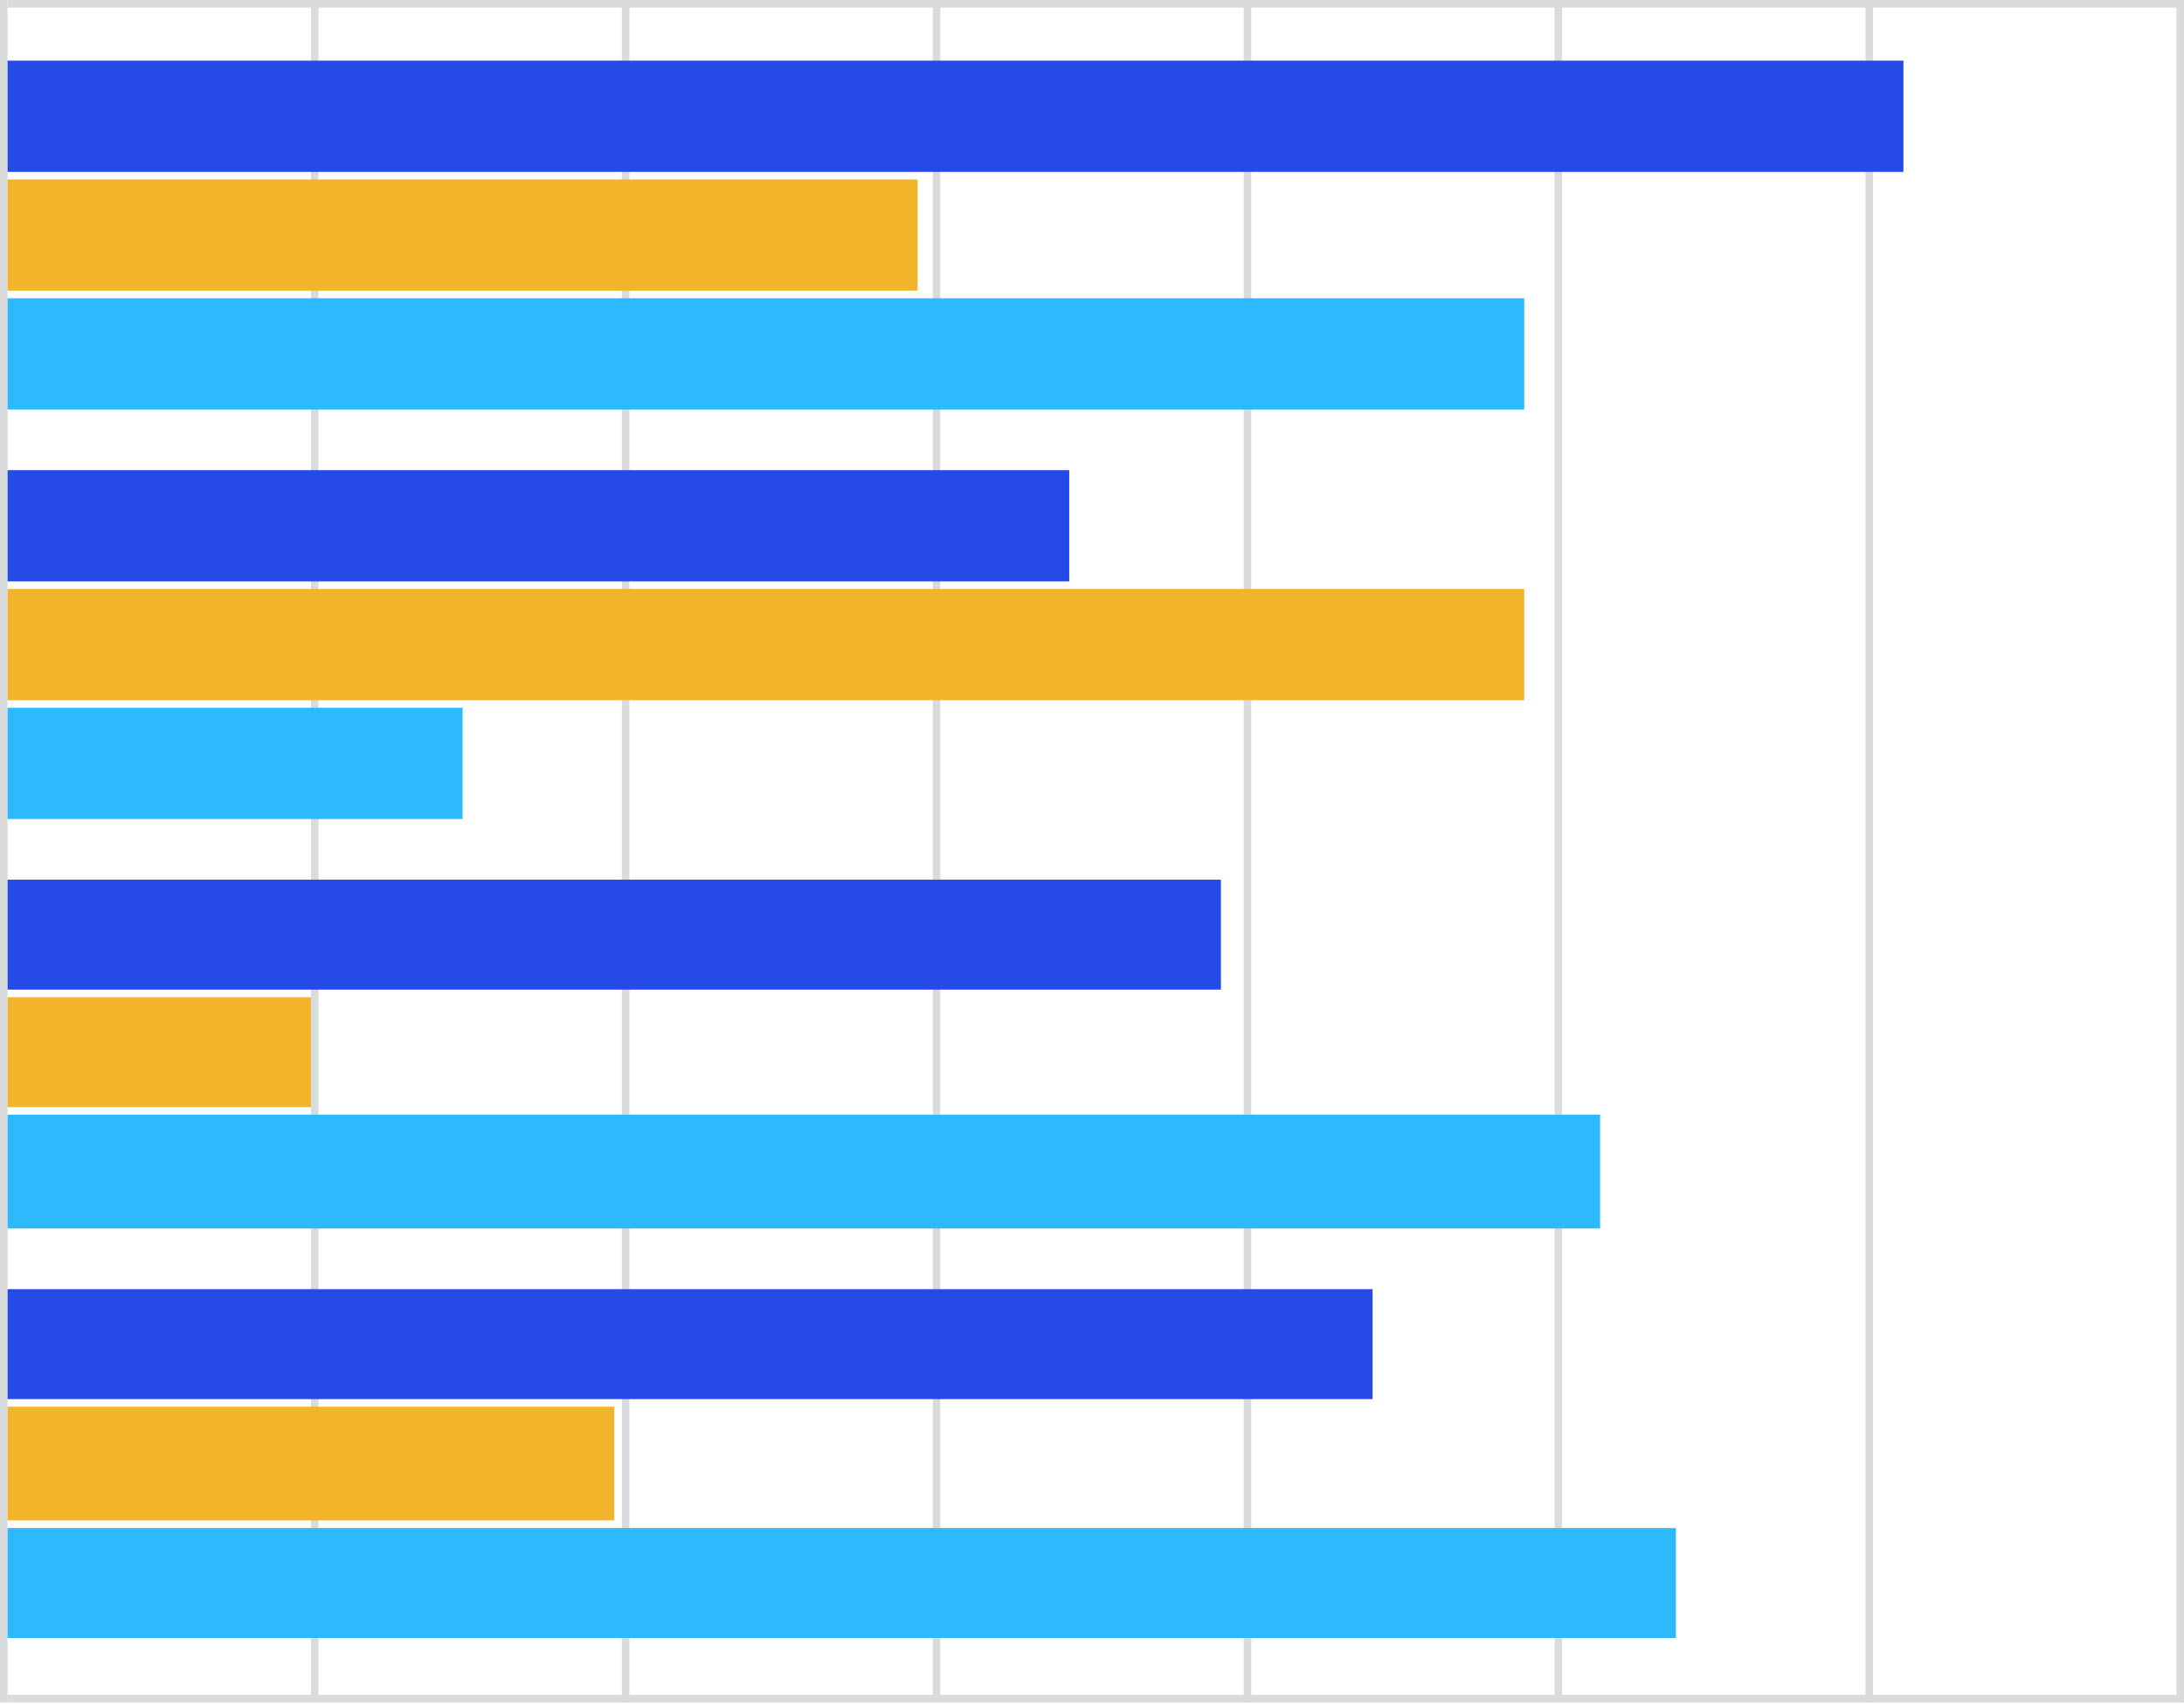
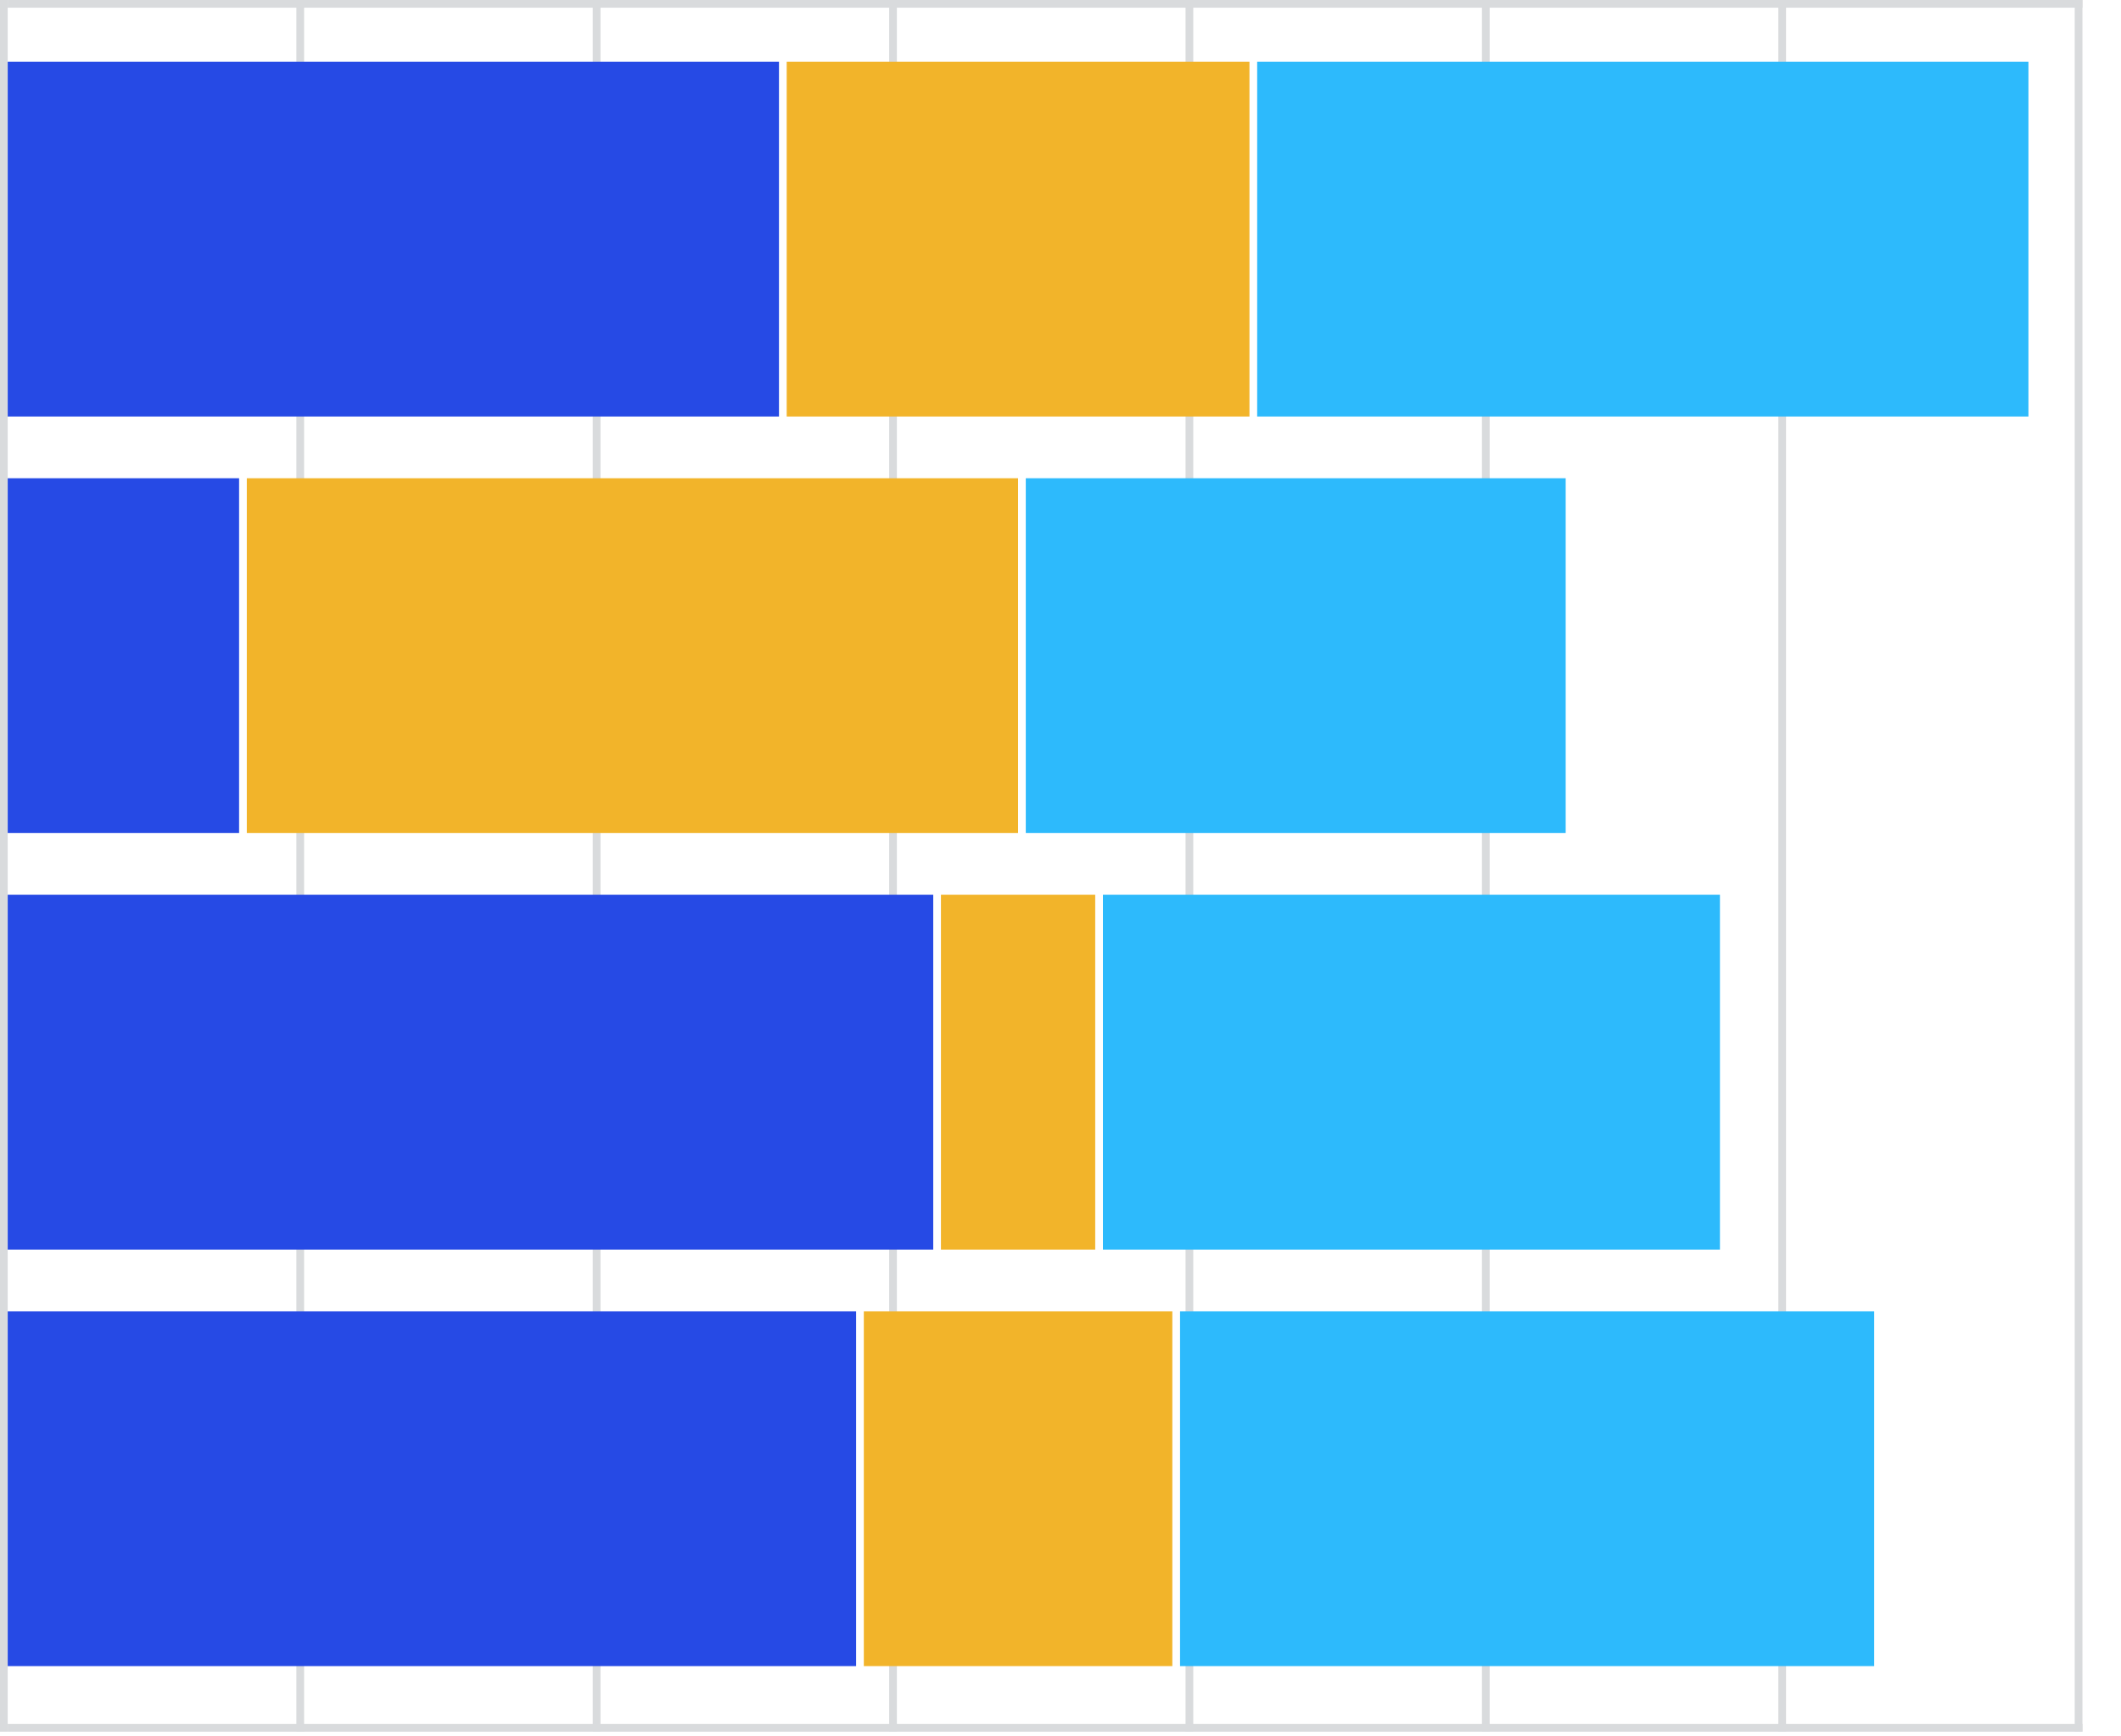
- <svg xmlns="http://www.w3.org/2000/svg" width="288" height="225" viewBox="0 0 288 225" fill="none">
-   <line x1="1" y1="0.5" x2="288" y2="0.5" stroke="#D9DBDD" />
-   <line x1="1" y1="224" x2="288" y2="224" stroke="#D9DBDD" />
+ <svg xmlns="http://www.w3.org/2000/svg" width="275" height="225" viewBox="0 0 275 225" fill="none">
+   <line x1="1" y1="0.5" x2="270" y2="0.5" stroke="#D9DBDD" />
+   <line x1="1" y1="224" x2="270" y2="224" stroke="#D9DBDD" />
  <line x1="0.5" y1="224.5" x2="0.5" stroke="#D9DBDD" />
-   <line x1="41.5" y1="224.5" x2="41.5" stroke="#D9DBDD" />
-   <line x1="82.5" y1="224.5" x2="82.5" stroke="#D9DBDD" />
-   <line x1="123.5" y1="224.5" x2="123.5" stroke="#D9DBDD" />
-   <line x1="164.5" y1="224.5" x2="164.5" stroke="#D9DBDD" />
-   <line x1="205.5" y1="224.5" x2="205.5" stroke="#D9DBDD" />
-   <line x1="246.5" y1="224.5" x2="246.5" stroke="#D9DBDD" />
-   <line x1="287.5" y1="224.5" x2="287.5" stroke="#D9DBDD" />
-   <rect width="250" height="14.667" transform="matrix(-1 0 0 1 251 8)" fill="#264AE5" />
-   <rect width="120" height="14.667" transform="matrix(-1 0 0 1 121 23.6666)" fill="#F2B42A" />
-   <rect width="200" height="14.667" transform="matrix(-1 0 0 1 201 39.3334)" fill="#2DBAFC" />
-   <rect width="140" height="14.667" transform="matrix(-1 0 0 1 141 62)" fill="#264AE5" />
-   <rect width="200" height="14.667" transform="matrix(-1 0 0 1 201 77.6667)" fill="#F2B42A" />
-   <rect width="60" height="14.667" transform="matrix(-1 0 0 1 61 93.3333)" fill="#2DBAFC" />
-   <rect width="160" height="14.5" transform="matrix(-1 0 0 1 161 116)" fill="#264AE5" />
-   <rect width="40" height="14.5" transform="matrix(-1 0 0 1 41 131.5)" fill="#F2B42A" />
-   <rect width="210" height="15" transform="matrix(-1 0 0 1 211 147)" fill="#2DBAFC" />
-   <rect width="180" height="14.5" transform="matrix(-1 0 0 1 181 170)" fill="#264AE5" />
-   <rect width="80" height="15" transform="matrix(-1 0 0 1 81 185.5)" fill="#F2B42A" />
-   <rect width="220" height="14.5" transform="matrix(-1 0 0 1 221 201.5)" fill="#2DBAFC" />
+   <line x1="38.929" y1="224.5" x2="38.929" stroke="#D9DBDD" />
+   <line x1="77.357" y1="224.5" x2="77.357" stroke="#D9DBDD" />
+   <line x1="115.786" y1="224.5" x2="115.786" stroke="#D9DBDD" />
+   <line x1="154.214" y1="224.5" x2="154.214" stroke="#D9DBDD" />
+   <line x1="192.643" y1="224.5" x2="192.643" stroke="#D9DBDD" />
+   <line x1="231.071" y1="224.5" x2="231.071" stroke="#D9DBDD" />
+   <line x1="269.5" y1="224.5" x2="269.5" stroke="#D9DBDD" />
+   <rect width="100" height="46" transform="matrix(-1 0 0 1 101 8)" fill="#264AE5" />
+   <rect width="60" height="46" transform="matrix(-1 0 0 1 162 8)" fill="#F2B42A" />
+   <rect width="100" height="46" transform="matrix(-1 0 0 1 263 8)" fill="#2DBAFC" />
+   <rect width="30" height="46" transform="matrix(-1 0 0 1 31 62)" fill="#264AE5" />
+   <rect width="100" height="46" transform="matrix(-1 0 0 1 132 62)" fill="#F2B42A" />
+   <rect width="70" height="46" transform="matrix(-1 0 0 1 203 62)" fill="#2DBAFC" />
+   <rect width="120" height="46" transform="matrix(-1 0 0 1 121 116)" fill="#264AE5" />
+   <rect width="20" height="46" transform="matrix(-1 0 0 1 142 116)" fill="#F2B42A" />
+   <rect width="80" height="46" transform="matrix(-1 0 0 1 223 116)" fill="#2DBAFC" />
+   <rect width="110" height="46" transform="matrix(-1 0 0 1 111 170)" fill="#264AE5" />
+   <rect width="40" height="46" transform="matrix(-1 0 0 1 152 170)" fill="#F2B42A" />
+   <rect width="90" height="46" transform="matrix(-1 0 0 1 243 170)" fill="#2DBAFC" />
</svg>
